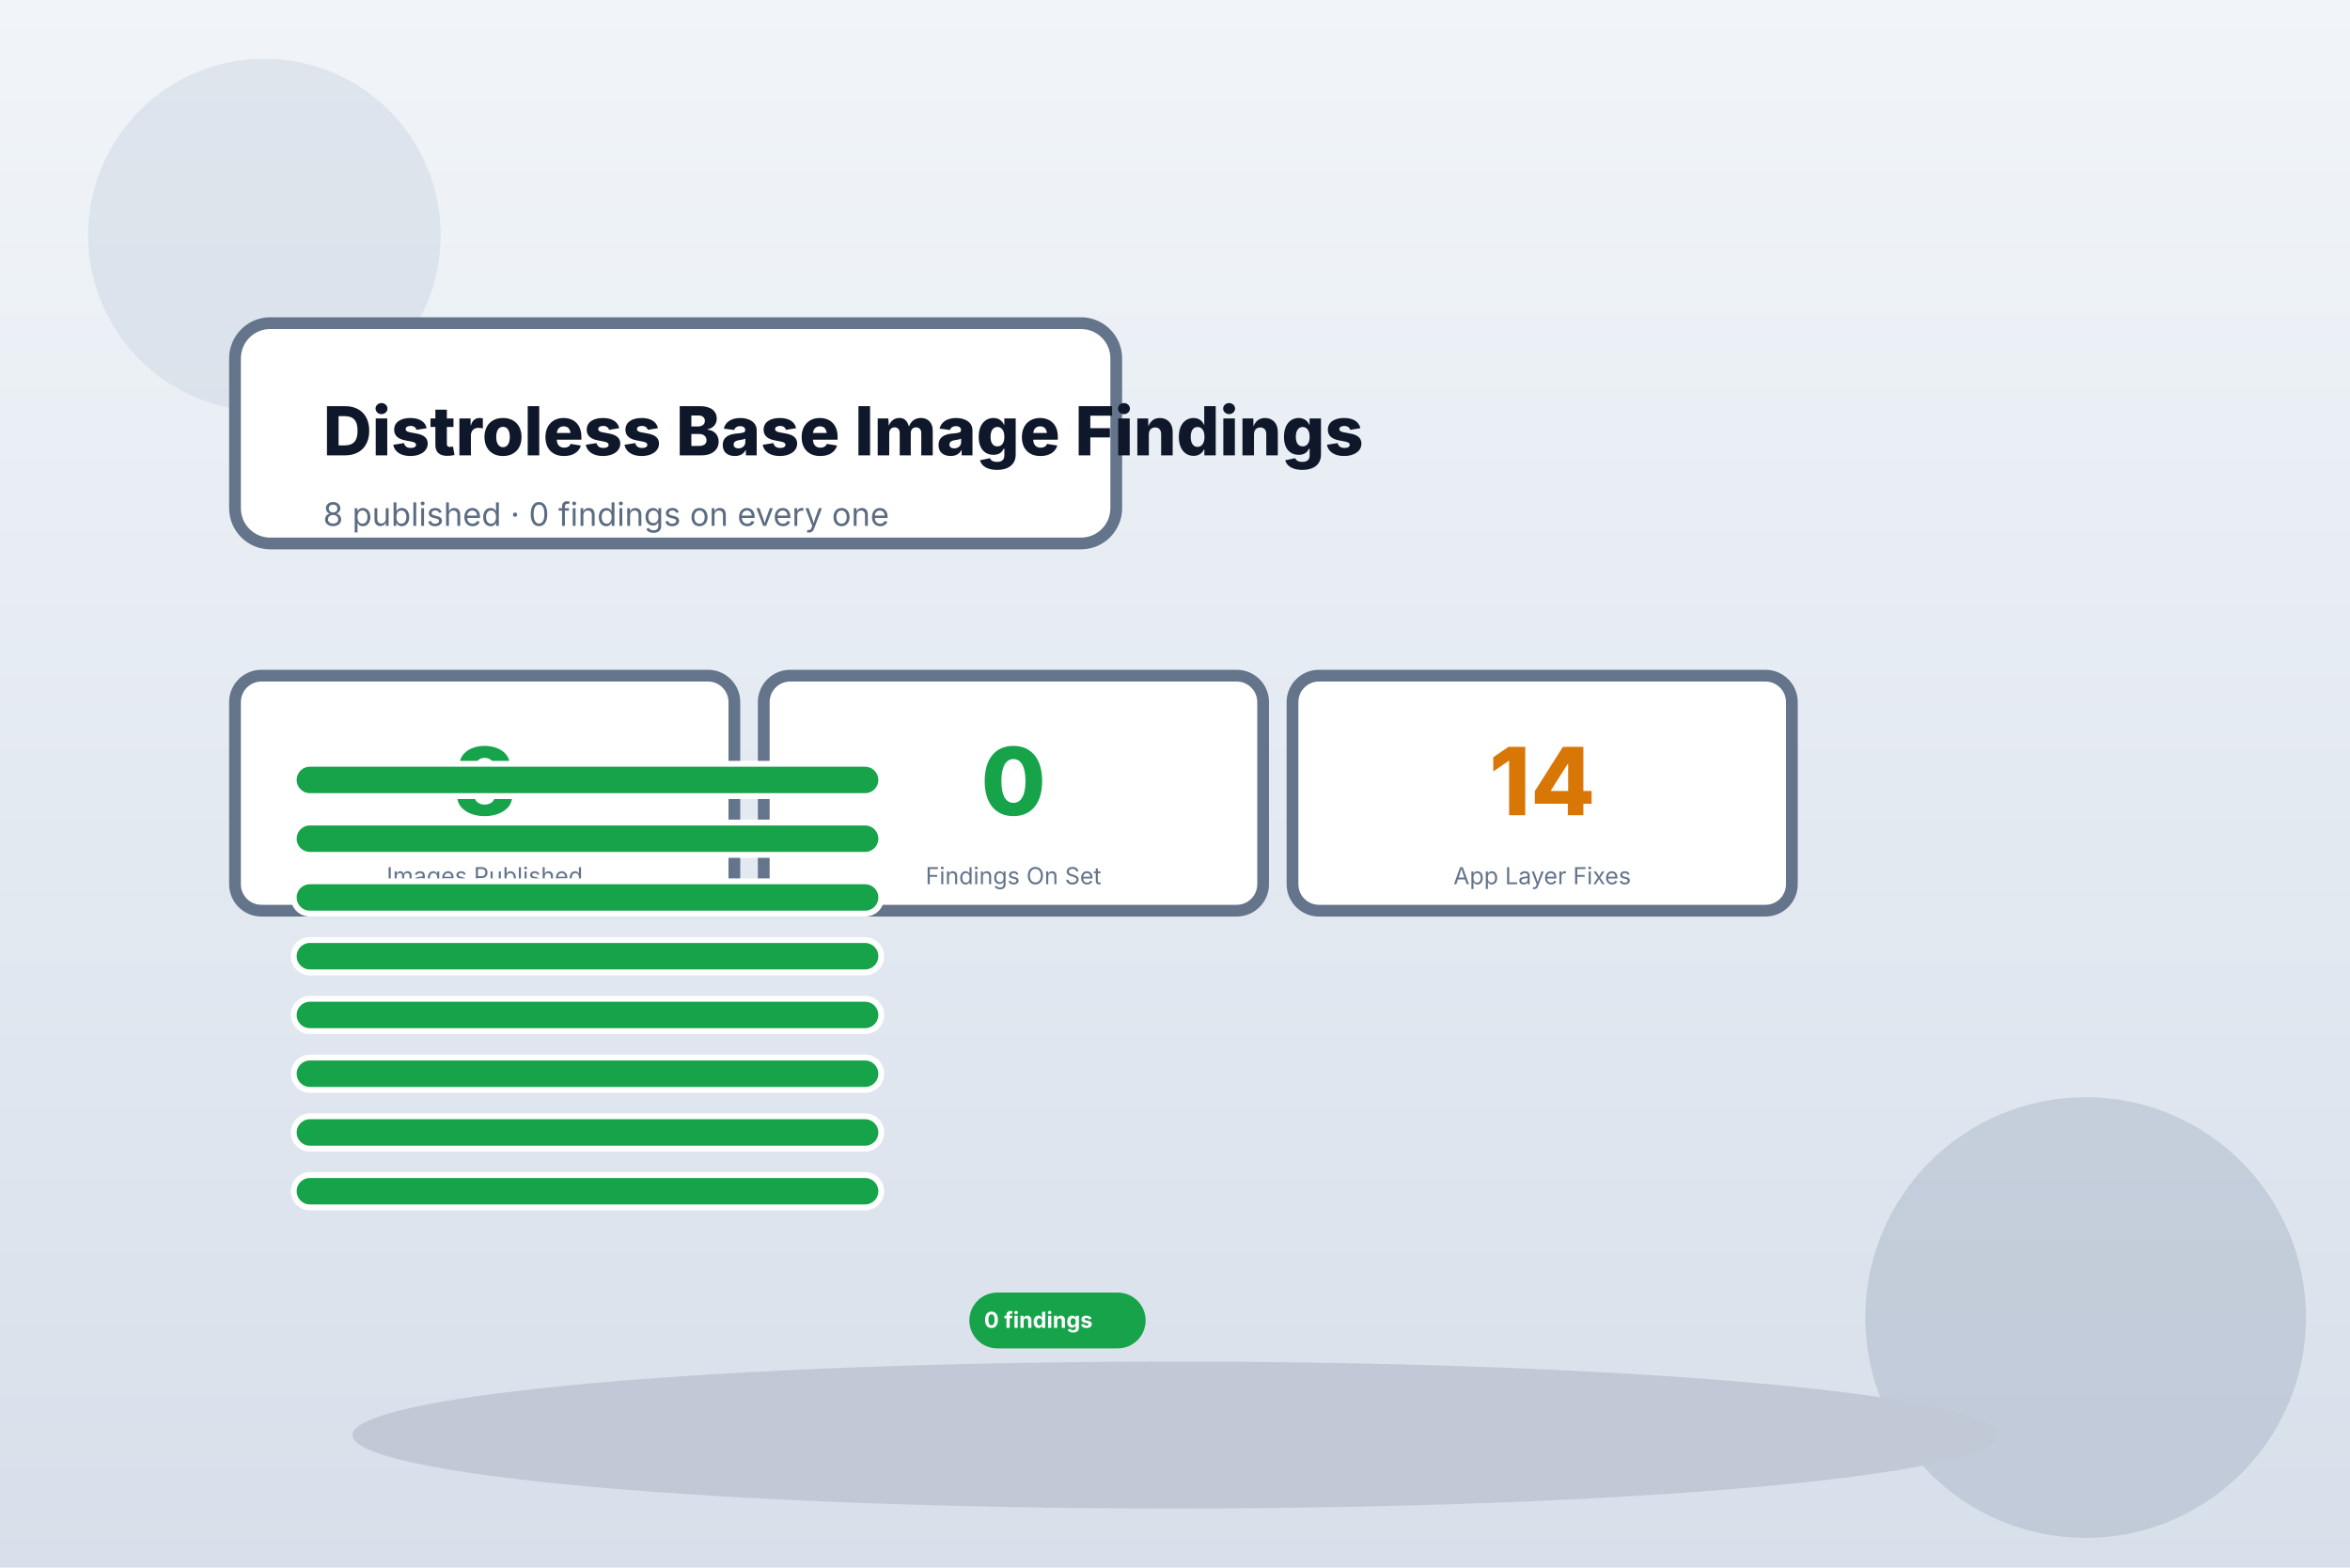
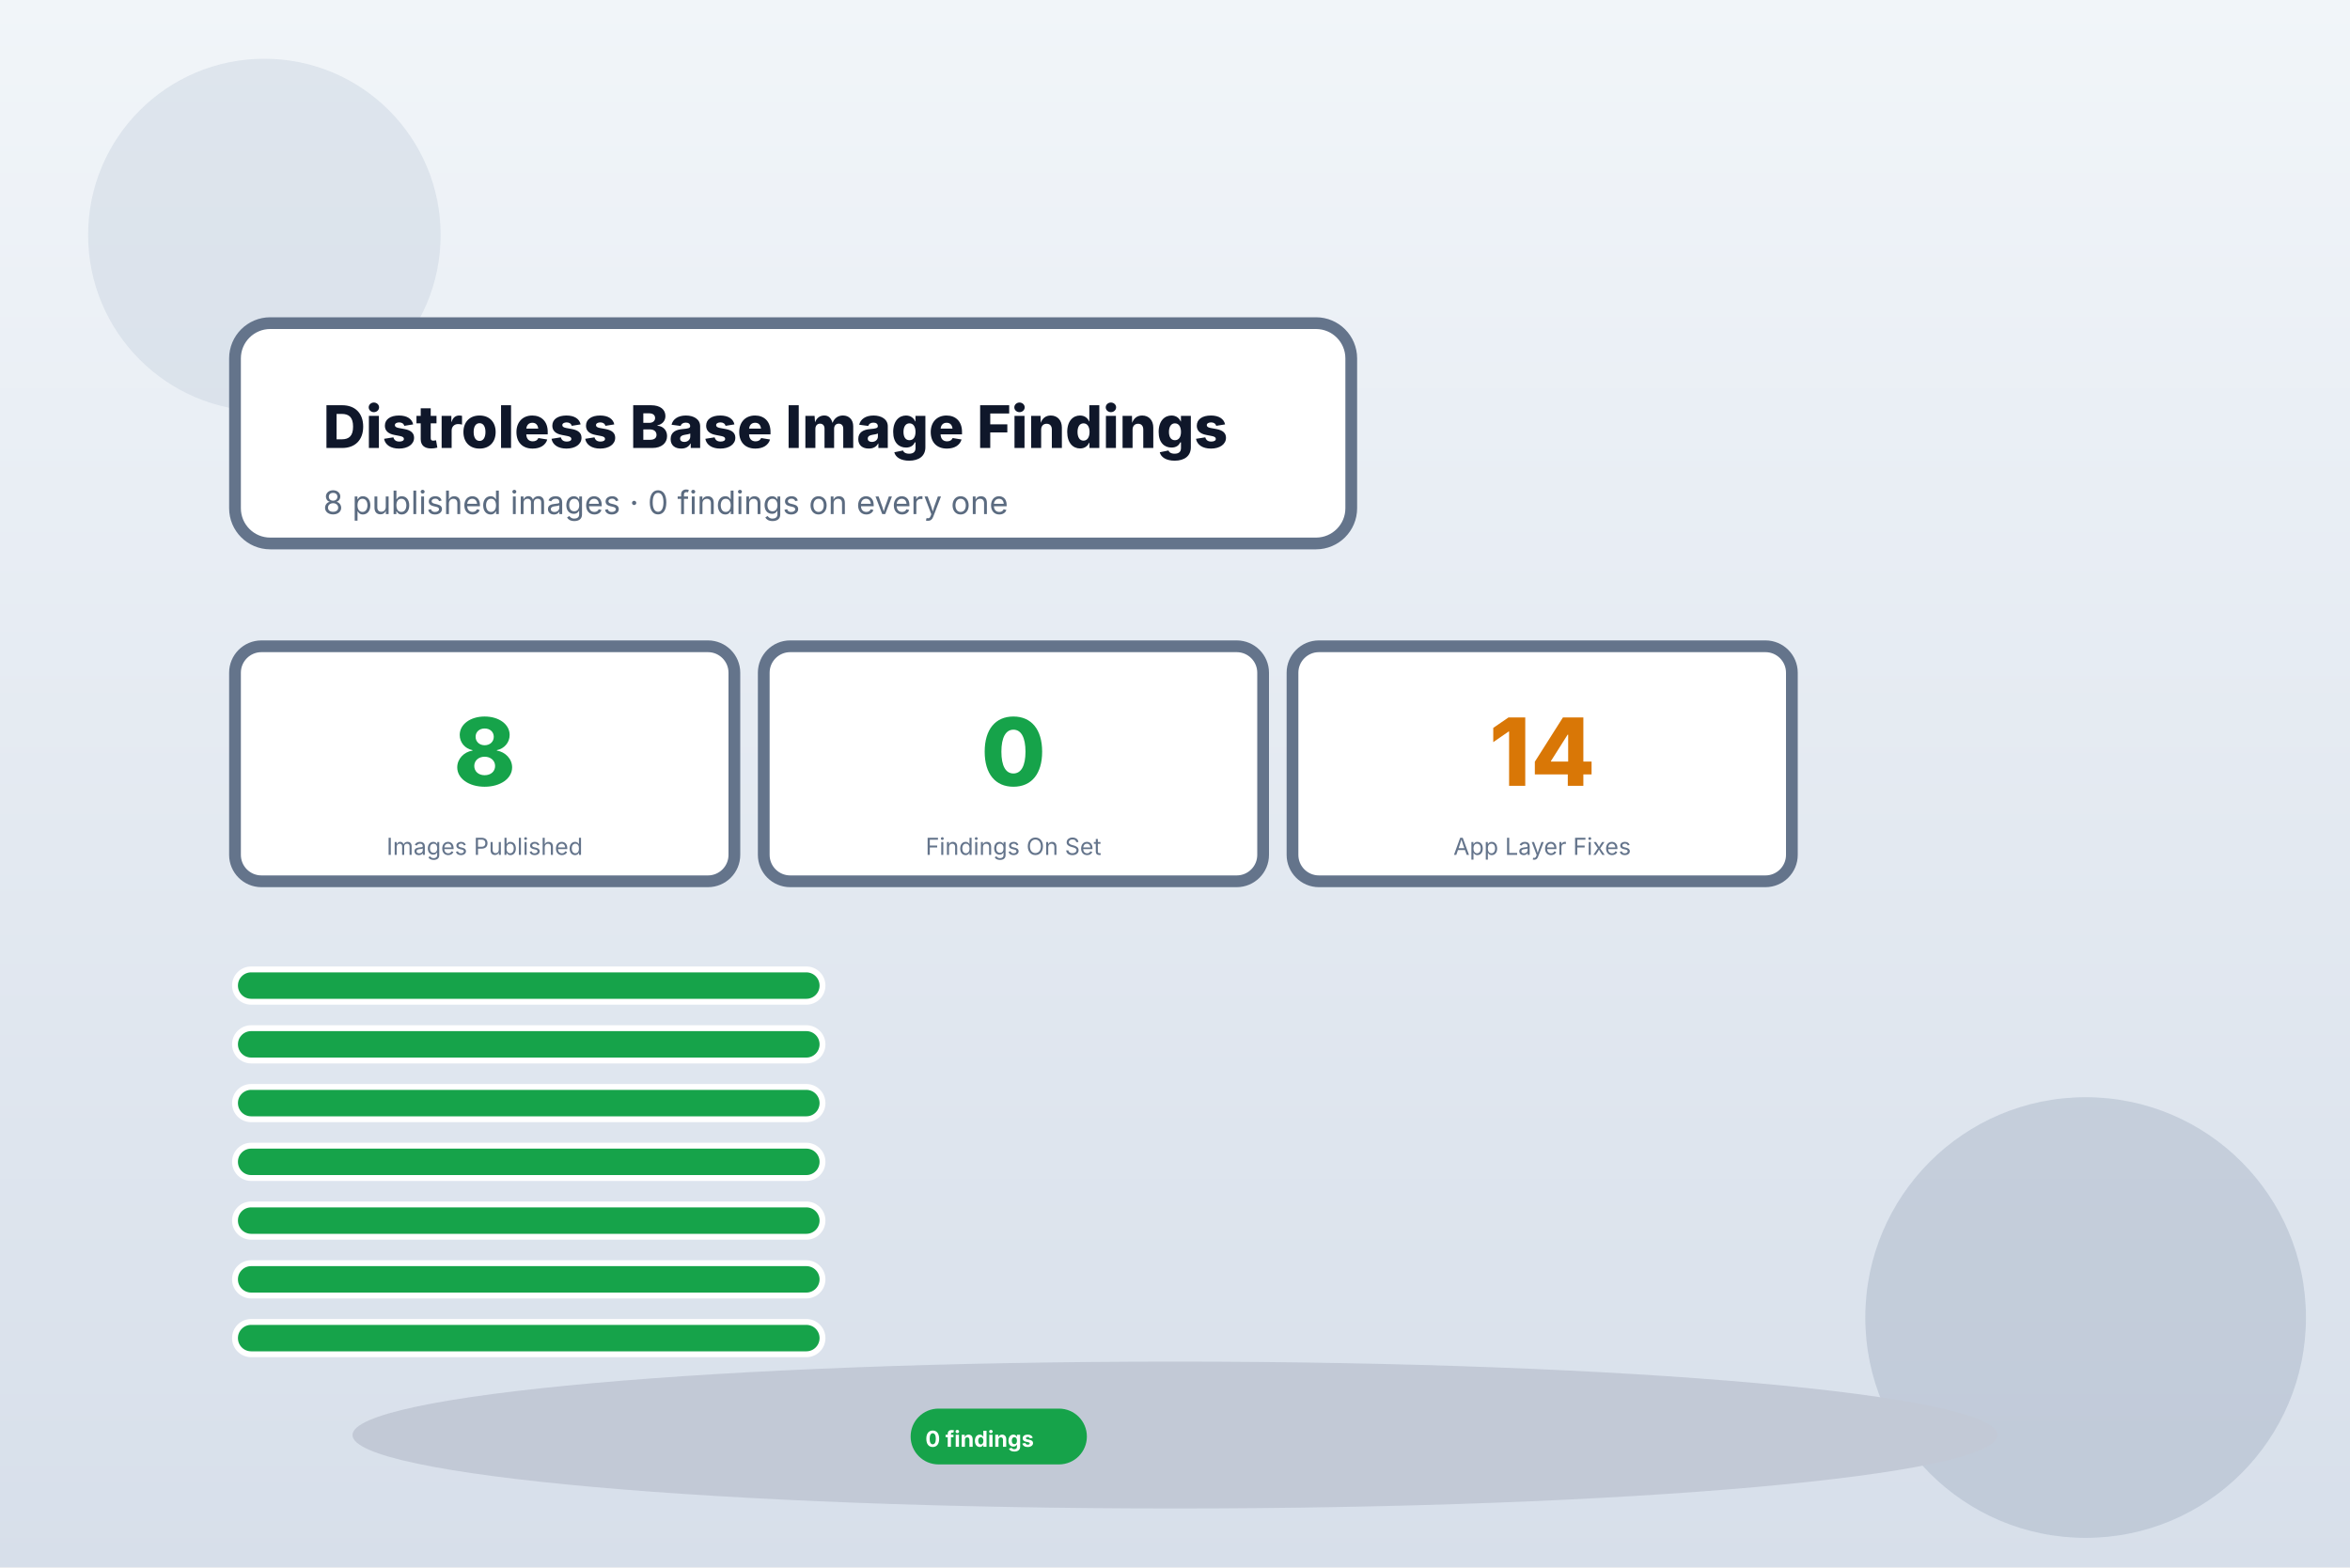
- <svg xmlns="http://www.w3.org/2000/svg" viewBox="0 0 1600 1067" role="img" aria-label="Distroless Base Image Findings: 8 published, 0 findings">
+ <svg xmlns="http://www.w3.org/2000/svg" viewBox="0 0 1600 1067" role="img" aria-label="Distroless base image findings: 8 published, 0 findings">
  <defs>
    <linearGradient id="bg" x1="0" y1="0" x2="0" y2="1">
      <stop offset="0" stop-color="#F1F5F9" />
      <stop offset="1" stop-color="#D7DFEA" />
    </linearGradient>
  </defs>
  <rect width="1600" height="1067" fill="url(#bg)" />
  <circle cx="180" cy="160" r="120" fill="#CBD5E1" opacity="0.5" />
  <circle cx="1420" cy="897" r="150" fill="#94A3B8" opacity="0.35" />
  <ellipse cx="800" cy="977" rx="560" ry="50" fill="#C2C9D6" />
-   <rect x="160" y="220" width="600" height="150" rx="24" fill="#FFFFFF" stroke="#64748B" stroke-width="8" />
-   <text x="220" y="310" font-family="system-ui, -apple-system, sans-serif" font-size="46" font-weight="800" fill="#0f172a">Distroless Base Image Findings</text>
-   <text x="220" y="358" font-family="system-ui, -apple-system, sans-serif" font-size="22" fill="#5b6b80">8 published · 0 findings on every one</text>
-   <rect x="160" y="460" width="340" height="160" rx="18" fill="#FFFFFF" stroke="#64748B" stroke-width="8" />
-   <text text-anchor="middle" x="330" y="555" font-family="system-ui, -apple-system, sans-serif" font-size="64" font-weight="800" fill="#16A34A">8</text>
-   <text text-anchor="middle" x="330" y="602" font-family="system-ui, -apple-system, sans-serif" font-size="16" fill="#64748B">Images Published</text>
-   <rect x="520" y="460" width="340" height="160" rx="18" fill="#FFFFFF" stroke="#64748B" stroke-width="8" />
-   <text text-anchor="middle" x="690" y="555" font-family="system-ui, -apple-system, sans-serif" font-size="64" font-weight="800" fill="#16A34A">0</text>
-   <text text-anchor="middle" x="690" y="602" font-family="system-ui, -apple-system, sans-serif" font-size="16" fill="#64748B">Findings On Set</text>
-   <rect x="880" y="460" width="340" height="160" rx="18" fill="#FFFFFF" stroke="#64748B" stroke-width="8" />
-   <text text-anchor="middle" x="1050" y="555" font-family="system-ui, -apple-system, sans-serif" font-size="64" font-weight="800" fill="#D97706">14</text>
-   <text text-anchor="middle" x="1050" y="602" font-family="system-ui, -apple-system, sans-serif" font-size="16" fill="#64748B">App Layer Fixes</text>
-   <rect x="200" y="520" width="400" height="22" rx="11" fill="#CBD5E1" />
-   <rect x="200" y="520" width="400" height="22" rx="11" fill="#16A34A" stroke="#FFFFFF" stroke-width="4" />
-   <rect x="200" y="560" width="400" height="22" rx="11" fill="#CBD5E1" />
-   <rect x="200" y="560" width="400" height="22" rx="11" fill="#16A34A" stroke="#FFFFFF" stroke-width="4" />
-   <rect x="200" y="600" width="400" height="22" rx="11" fill="#CBD5E1" />
-   <rect x="200" y="600" width="400" height="22" rx="11" fill="#16A34A" stroke="#FFFFFF" stroke-width="4" />
-   <rect x="200" y="640" width="400" height="22" rx="11" fill="#CBD5E1" />
-   <rect x="200" y="640" width="400" height="22" rx="11" fill="#16A34A" stroke="#FFFFFF" stroke-width="4" />
-   <rect x="200" y="680" width="400" height="22" rx="11" fill="#CBD5E1" />
-   <rect x="200" y="680" width="400" height="22" rx="11" fill="#16A34A" stroke="#FFFFFF" stroke-width="4" />
-   <rect x="200" y="720" width="400" height="22" rx="11" fill="#CBD5E1" />
-   <rect x="200" y="720" width="400" height="22" rx="11" fill="#16A34A" stroke="#FFFFFF" stroke-width="4" />
-   <rect x="200" y="760" width="400" height="22" rx="11" fill="#CBD5E1" />
-   <rect x="200" y="760" width="400" height="22" rx="11" fill="#16A34A" stroke="#FFFFFF" stroke-width="4" />
-   <rect x="200" y="800" width="400" height="22" rx="11" fill="#CBD5E1" />
-   <rect x="200" y="800" width="400" height="22" rx="11" fill="#16A34A" stroke="#FFFFFF" stroke-width="4" />
-   <rect x="660" y="880" width="120" height="38" rx="19" fill="#16A34A" />
-   <text x="670" y="904" font-family="system-ui, -apple-system, sans-serif" font-size="15" font-weight="700" fill="#FFFFFF">0 findings</text>
+   <rect x="160" y="220" width="760" height="150" rx="24" fill="#FFFFFF" stroke="#64748B" stroke-width="8" />
+   <text x="220" y="305" font-family="system-ui, -apple-system, sans-serif" font-size="40" font-weight="800" fill="#0f172a">Distroless Base Image Findings</text>
+   <text x="220" y="350" font-family="system-ui, -apple-system, sans-serif" font-size="22" fill="#5b6b80">8 published images · 0 findings on every one</text>
+   <rect x="160" y="440" width="340" height="160" rx="18" fill="#FFFFFF" stroke="#64748B" stroke-width="8" />
+   <text x="330" y="535" font-family="system-ui, -apple-system, sans-serif" font-size="64" font-weight="800" fill="#16A34A" text-anchor="middle">8</text>
+   <text x="330" y="582" font-family="system-ui, -apple-system, sans-serif" font-size="16" fill="#64748B" text-anchor="middle">Images Published</text>
+   <rect x="520" y="440" width="340" height="160" rx="18" fill="#FFFFFF" stroke="#64748B" stroke-width="8" />
+   <text x="690" y="535" font-family="system-ui, -apple-system, sans-serif" font-size="64" font-weight="800" fill="#16A34A" text-anchor="middle">0</text>
+   <text x="690" y="582" font-family="system-ui, -apple-system, sans-serif" font-size="16" fill="#64748B" text-anchor="middle">Findings On Set</text>
+   <rect x="880" y="440" width="340" height="160" rx="18" fill="#FFFFFF" stroke="#64748B" stroke-width="8" />
+   <text x="1050" y="535" font-family="system-ui, -apple-system, sans-serif" font-size="64" font-weight="800" fill="#D97706" text-anchor="middle">14</text>
+   <text x="1050" y="582" font-family="system-ui, -apple-system, sans-serif" font-size="16" fill="#64748B" text-anchor="middle">App Layer Fixes</text>
+   <rect x="160" y="660" width="400" height="22" rx="11" fill="#CBD5E1" />
+   <rect x="160" y="660" width="400" height="22" rx="11" fill="#16A34A" stroke="#FFFFFF" stroke-width="4" />
+   <rect x="160" y="700" width="400" height="22" rx="11" fill="#CBD5E1" />
+   <rect x="160" y="700" width="400" height="22" rx="11" fill="#16A34A" stroke="#FFFFFF" stroke-width="4" />
+   <rect x="160" y="740" width="400" height="22" rx="11" fill="#CBD5E1" />
+   <rect x="160" y="740" width="400" height="22" rx="11" fill="#16A34A" stroke="#FFFFFF" stroke-width="4" />
+   <rect x="160" y="780" width="400" height="22" rx="11" fill="#CBD5E1" />
+   <rect x="160" y="780" width="400" height="22" rx="11" fill="#16A34A" stroke="#FFFFFF" stroke-width="4" />
+   <rect x="160" y="820" width="400" height="22" rx="11" fill="#CBD5E1" />
+   <rect x="160" y="820" width="400" height="22" rx="11" fill="#16A34A" stroke="#FFFFFF" stroke-width="4" />
+   <rect x="160" y="860" width="400" height="22" rx="11" fill="#CBD5E1" />
+   <rect x="160" y="860" width="400" height="22" rx="11" fill="#16A34A" stroke="#FFFFFF" stroke-width="4" />
+   <rect x="160" y="900" width="400" height="22" rx="11" fill="#CBD5E1" />
+   <rect x="160" y="900" width="400" height="22" rx="11" fill="#16A34A" stroke="#FFFFFF" stroke-width="4" />
+   <rect x="620" y="959" width="120" height="38" rx="19" fill="#16A34A" />
+   <text x="630" y="985" font-family="system-ui, -apple-system, sans-serif" font-size="15" font-weight="700" fill="#FFFFFF">0 findings</text>
</svg>
